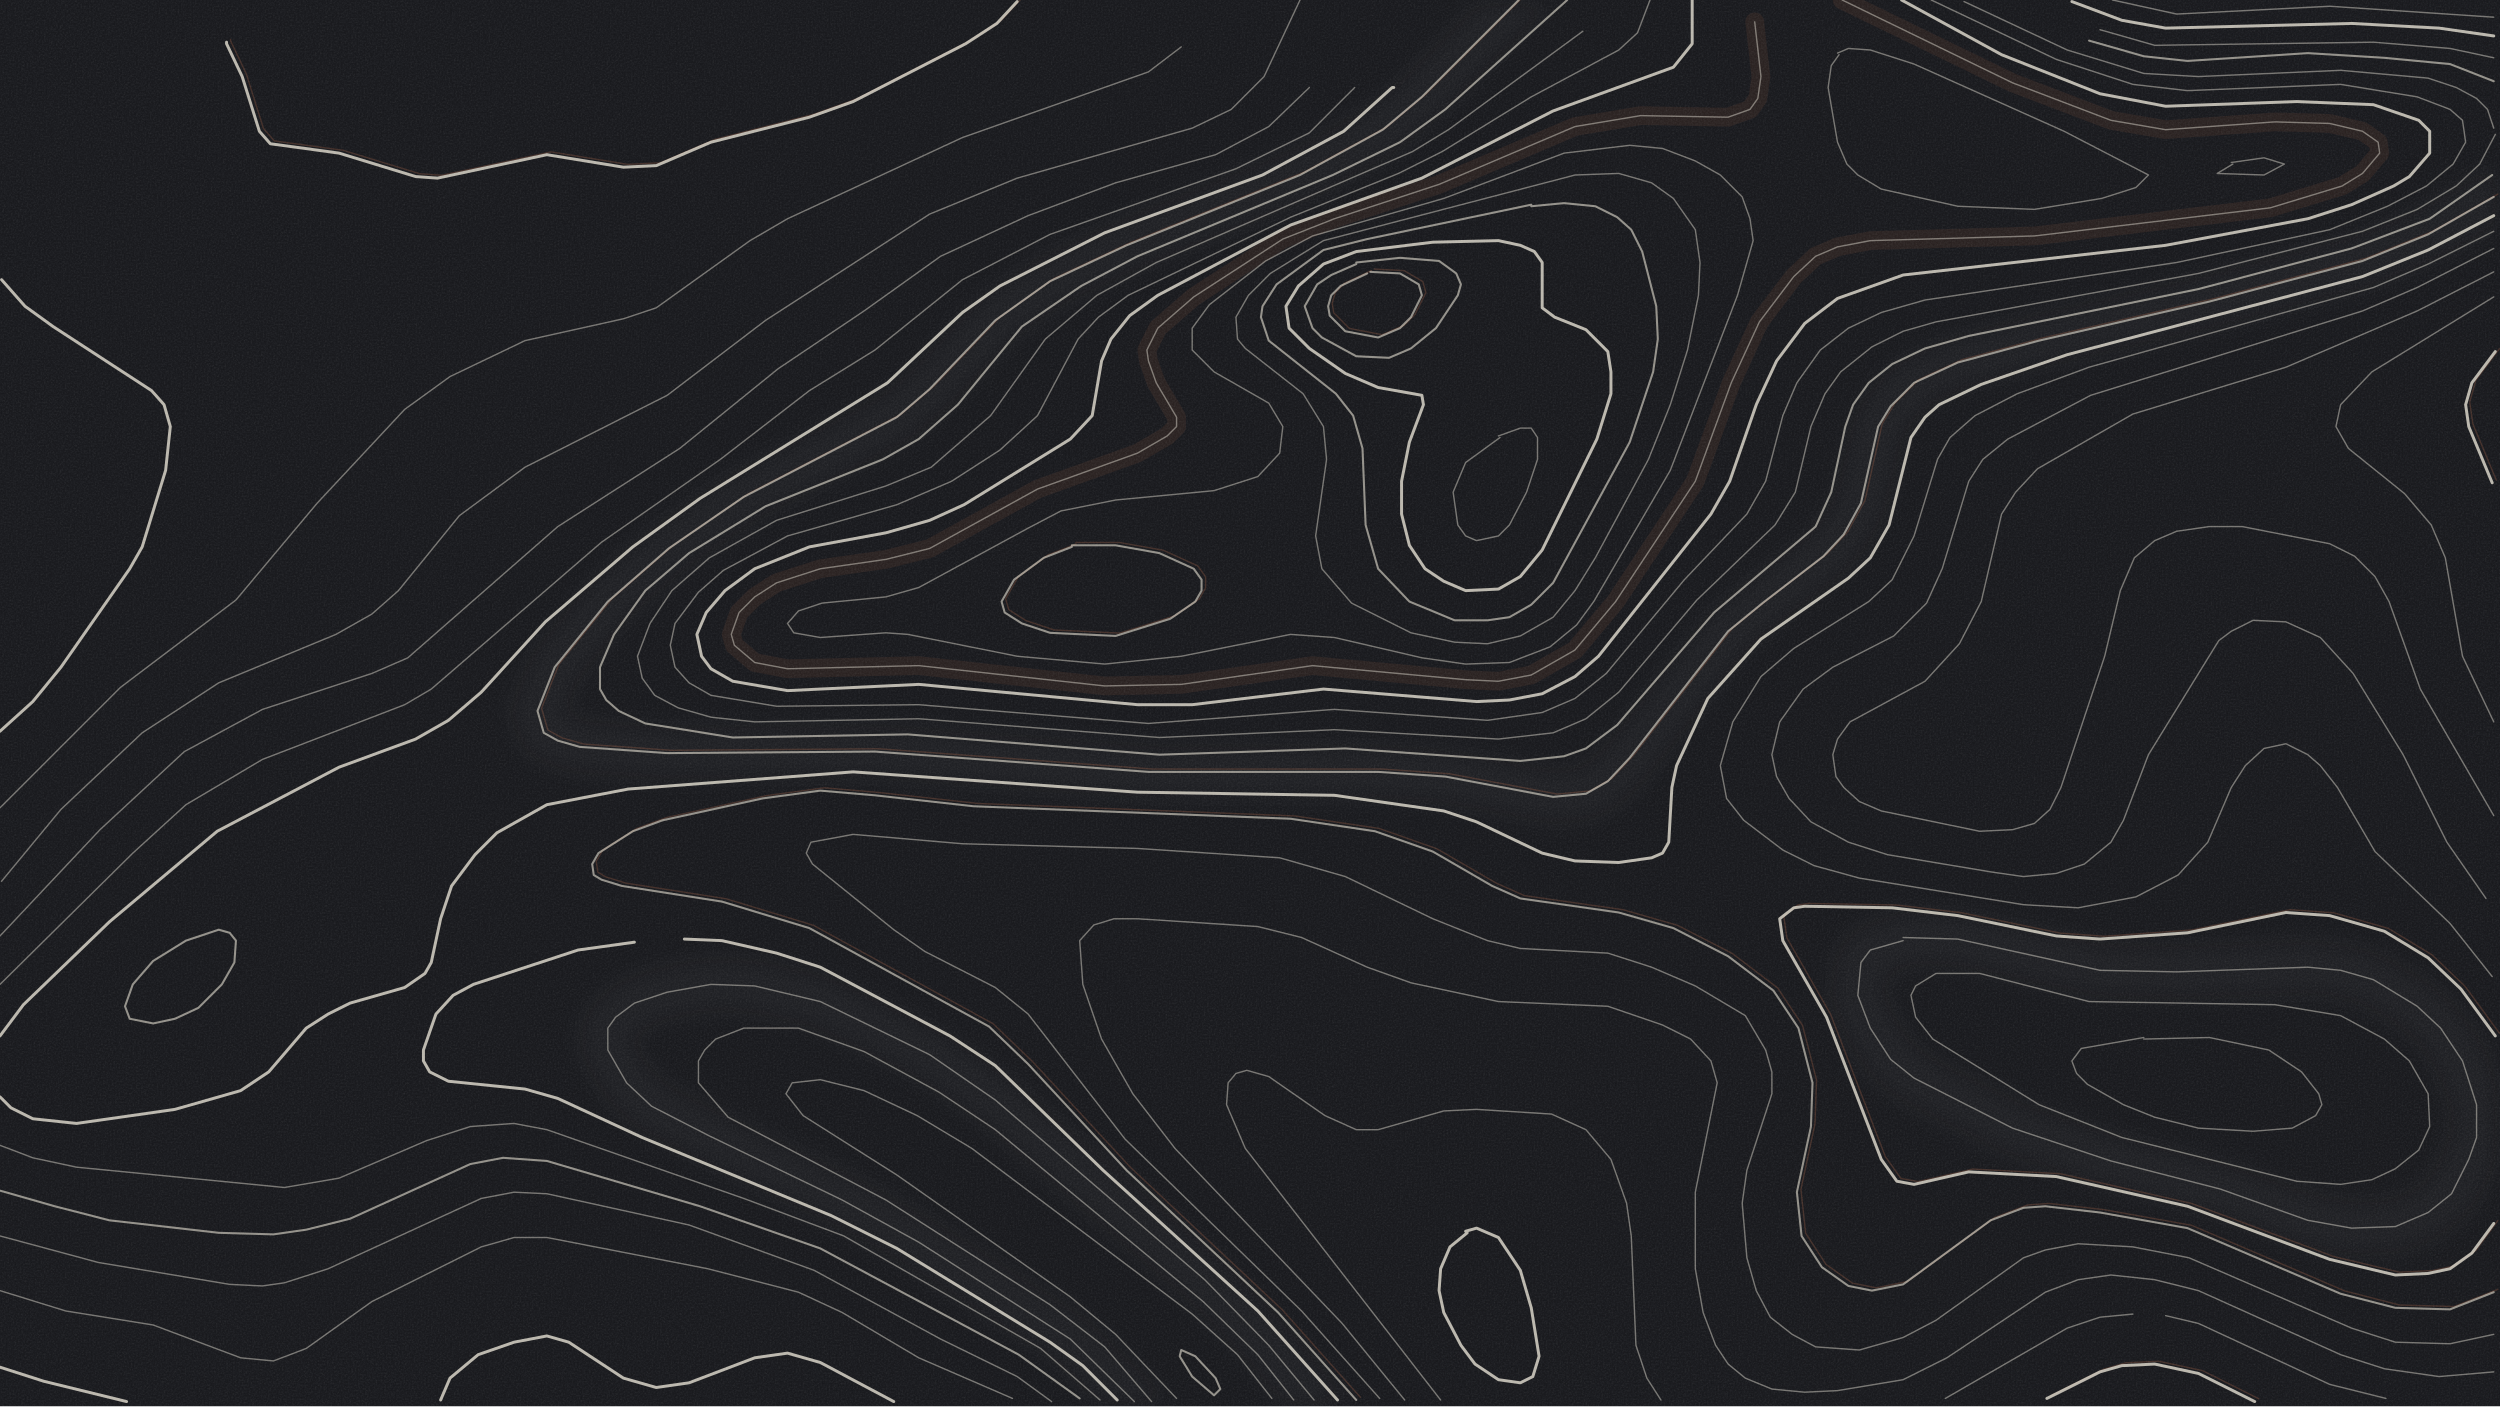
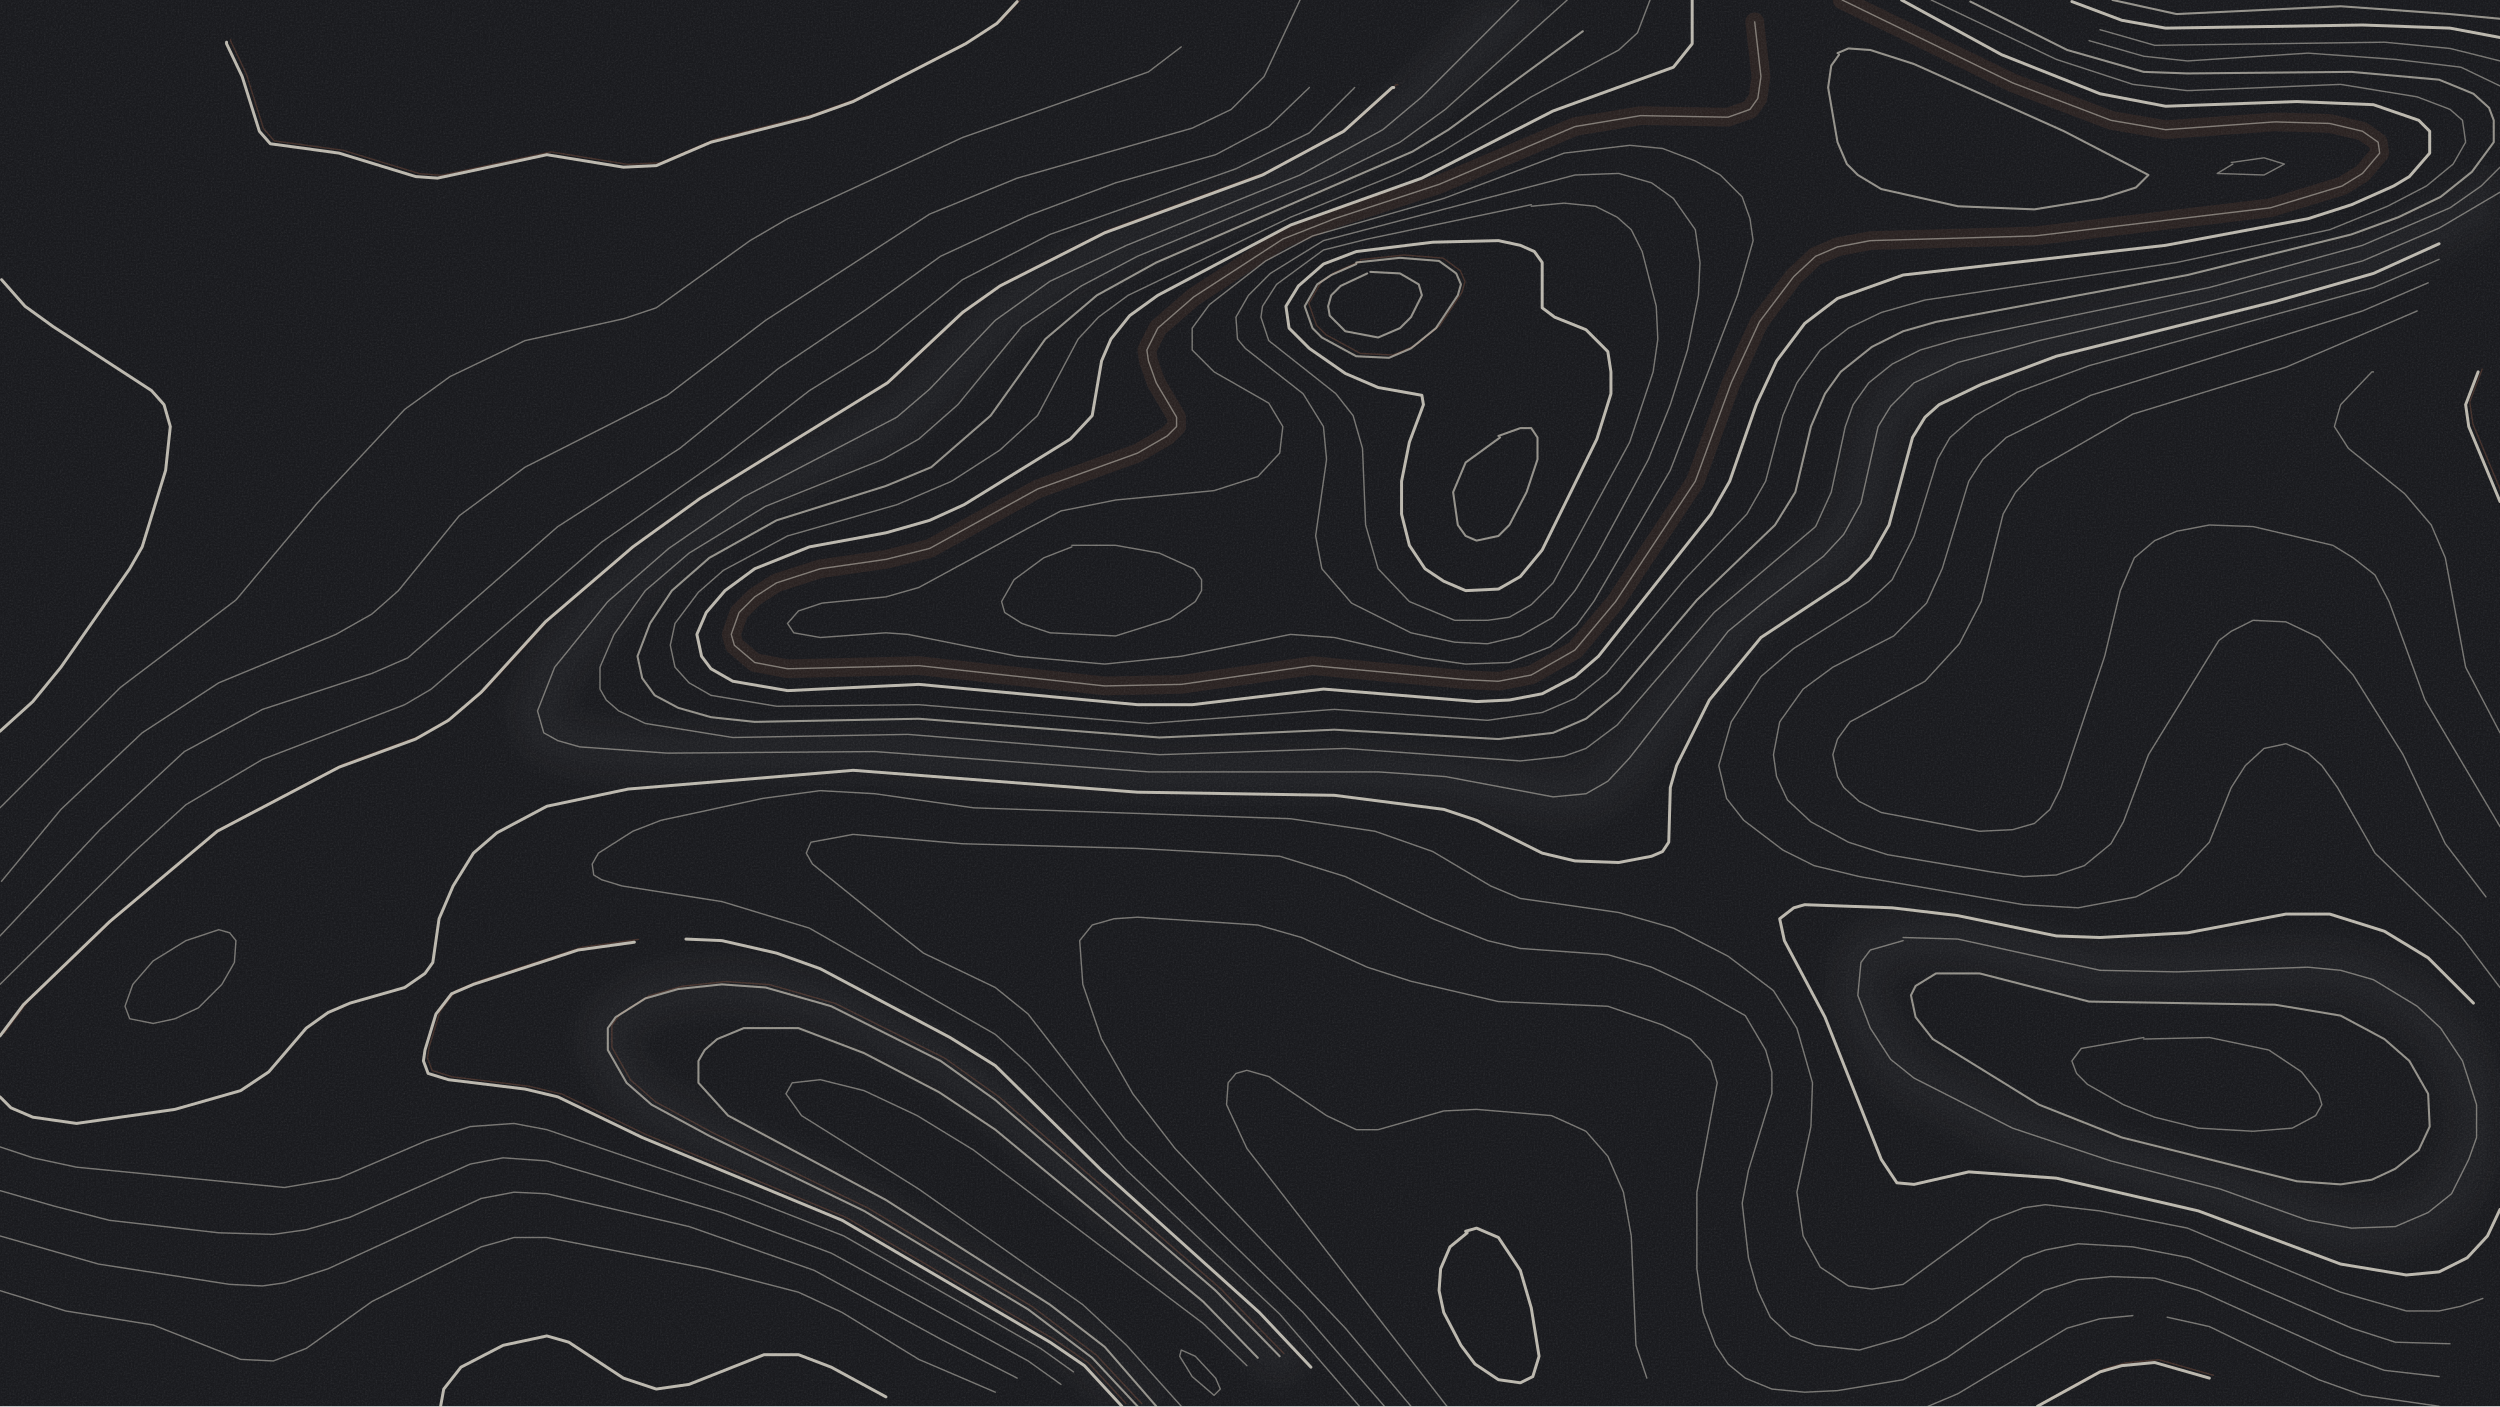
<svg xmlns="http://www.w3.org/2000/svg" width="1600" height="900" viewBox="0 0 1600 900" role="img" aria-labelledby="title describe">
  <defs>
    <filter id="grain" x="0" y="0" width="100%" height="100%" color-interpolation-filters="sRGB">
      <feTurbulence type="fractalNoise" baseFrequency="0.9" numOctaves="3" seed="3" stitchTiles="stitch" />
      <feColorMatrix type="saturate" values="0" />
    </filter>
    <filter id="wash" x="-10%" y="-10%" width="120%" height="120%">
      <feGaussianBlur stdDeviation="7" />
    </filter>
  </defs>
  <rect width="1600" height="900" fill="#15161a" />
  <g fill="none" stroke-linecap="round" stroke-linejoin="round">
    <path data-band="11" stroke="#c9714b" stroke-width="12" stroke-opacity="0.1" d="M1123 14L1123 14 1127 49 1125 63 1120 70 1106 75 1050 74 1008 81 921 118 854 140 821 153 764 190 741 210 734 224 735 231 740 245 753 267 753 273 747 279 728 290 664 313 595 351 567 358 525 364 497 373 483 382 473 392 468 406 470 413 483 424 504 428 588 426 707 439 756 438 840 426 938 435 959 436 980 432 1008 416 1034 385 1085 308 1108 245 1126 206 1148 177 1162 164 1176 158 1197 154 1302 151 1453 133 1499 119 1512 111 1523 98 1522 91 1512 84 1491 79 1456 78 1386 83 1351 77 1288 53 1179 0" />
-     <path data-band="6" filter="url(#wash)" stroke="#ded9cc" stroke-width="34" stroke-opacity="0.04" d="M972 0L910 62 885 83 832 112 721 157 672 180 637 205 595 249 574 267 476 318 428 351 389 385 355 427 344 455 348 469 357 474 371 478 427 482 560 481 735 494 882 494 925 497 994 510 1015 508 1029 500 1043 485 1106 404 1128 386 1167 356 1180 342 1191 322 1202 273 1210 260 1225 245 1253 232 1305 218 1414 193 1512 167 1554 150 1596 126M1218 602L1197 608 1191 616 1189 637 1197 658 1210 678 1225 690 1288 722 1351 743 1421 761 1477 781 1505 786 1533 785 1554 776 1569 764 1580 742 1585 728 1585 707 1576 679 1562 658 1547 644 1519 627 1498 621 1477 619 1393 622 1344 621 1253 601 1218 600M841 896L812 861 771 819 637 704 595 675 525 641 483 631 455 630 427 635 406 642 394 651 389 658 389 672 401 693 417 708 454 727 539 768 588 795 685 857 726 897" />
+     <path data-band="6" filter="url(#wash)" stroke="#ded9cc" stroke-width="34" stroke-opacity="0.04" d="M972 0L910 62 885 83 832 112 721 157 672 180 637 205 595 249 574 267 476 318 428 351 389 385 355 427 344 455 348 469 357 474 371 478 427 482 560 481 735 494 882 494 925 497 994 510 1015 508 1029 500 1043 485 1106 404 1128 386 1167 356 1180 342 1191 322 1202 273 1210 260 1225 245 1253 232 1305 218 1414 193 1512 167 1561 146 1600 123M1218 602L1197 608 1191 616 1189 637 1197 658 1210 678 1225 690 1288 722 1351 743 1421 761 1477 781 1505 786 1533 785 1554 776 1569 764 1580 742 1585 728 1585 707 1576 679 1562 658 1547 644 1519 627 1498 621 1477 619 1393 622 1344 621 1253 601 1218 600M819 868L819 868 778 826 637 704 602 679 532 644 490 632 462 630 434 633 413 639 394 651 389 658 389 672 401 693 417 707 454 727 553 775 658 838 699 869 728 900" />
    <g transform="translate(2.6 -1.8)" stroke="#c9714b" stroke-opacity="0.24" stroke-width="0.9">
      <path d="M145 27L145 28 155 49 166 84 173 92 217 98 266 113 280 114 350 99 399 107 420 106 455 91 518 75 546 65 618 28 638 15 651 1" />
-       <path d="M1597 225L1582 245 1578 259 1580 273 1595 309" />
-       <path d="M1443 897L1407 879 1379 873 1358 874 1344 878 1310 895" />
-       <path d="M1596 827L1568 838 1533 837 1498 828 1400 786 1344 776 1309 772 1295 773 1274 781 1218 822 1198 826 1183 823 1166 811 1153 791 1150 763 1159 721 1160 693 1151 658 1135 634 1106 612 1071 594 1036 584 973 575 955 567 917 545 880 532 826 524 623 516 560 509 525 506 488 511 424 525 405 532 383 546 379 553 380 560 385 563 398 567 462 577 518 594 633 657 658 681 721 749 818 840 868 896" />
-       <path d="M1597 663L1575 633 1554 613 1526 596 1491 586 1463 584 1400 597 1344 601 1316 599 1253 586 1211 581 1155 580 1148 581 1139 588 1141 602 1169 651 1204 742 1214 756 1225 758 1260 750 1316 753 1400 772 1491 806 1533 816 1554 815 1568 812 1582 802 1596 783" />
-       <path d="M972 0L910 62 885 83 832 112 721 157 672 180 637 205 595 249 574 267 476 318 428 351 389 385 355 427 344 455 348 469 357 474 371 478 427 482 560 481 735 494 882 494 925 497 994 510 1015 508 1029 500 1043 485 1106 404 1128 386 1167 356 1180 342 1191 322 1202 273 1210 260 1225 245 1253 232 1305 218 1414 193 1512 167 1554 150 1596 126" />
-       <path d="M686 350L668 357 649 371 641 385 643 392 654 399 672 405 714 407 749 396 765 385 769 378 769 371 764 364 742 354 714 349 686 349" />
-       <path d="M875 175L858 183 852 189 850 196 851 202 861 212 882 216 896 210 903 203 910 189 908 182 896 175 877 174" />
+       <path d="M1586 238L1586 238 1578 259 1580 273 1600 321" />
+       <path d="M1414 882L1414 882 1379 872 1358 874 1344 878 1304 900" />
+       <path d="M892 56L891 56 860 84 808 112 707 149 640 183 616 200 568 245 448 319 405 350 349 398 308 443 287 461 266 473 217 491 139 532 70 590 15 643 0 663" />
+       <path d="M406 603L406 603 370 608 303 630 289 636 279 649 272 672 271 679 274 687 287 691 336 697 357 702 411 728 539 781 672 859 694 874 718 900" />
+       <path d="M819 868L819 868 778 826 637 704 602 679 532 644 490 632 462 630 434 633 413 639 394 651 389 658 389 672 401 693 417 707 454 727 553 775 658 838 699 869 728 900" />
+       <path d="M868 169L852 176 843 182 835 196 840 210 846 216 868 228 889 229 903 223 919 210 933 189 935 182 932 175 921 167 896 165 868 168" />
    </g>
    <g stroke="#ded9cc" stroke-opacity="0.48" stroke-width="0.9">
      <path d="M756 30L756 30 735 46 616 88 504 140 480 154 420 197 399 204 336 218 288 241 259 262 203 322 151 384 77 440 0 517" />
-       <path d="M1596 190L1518 238 1498 259 1495 273 1503 287 1539 316 1556 336 1565 357 1576 420 1596 462" />
-       <path d="M1063 896L1054 882 1047 861 1044 791 1041 770 1031 742 1015 723 993 713 945 710 924 711 882 723 868 723 848 714 812 689 798 685 791 687 786 693 785 707 797 735 922 896" />
-       <path d="M648 895L588 869 539 840 511 827 453 812 350 792 329 792 308 798 238 833 196 863 175 871 154 869 98 848 42 839 0 826" />
-       <path d="M1527 895L1491 886 1407 847 1386 842" />
-       <path d="M1365 841L1365 841 1344 843 1323 850 1245 895" />
+       <path d="M1519 238L1518 238 1498 259 1494 273 1503 287 1539 316 1556 336 1565 357 1578 427 1600 469" />
+       <path d="M1054 882L1054 882 1047 861 1044 791 1039 763 1029 740 1015 724 993 714 945 710 924 711 882 723 868 723 849 714 812 689 798 685 791 687 786 693 785 707 798 735 926 900" />
+       <path d="M637 891L637 891 588 870 539 840 511 827 453 812 350 792 329 792 308 798 238 833 196 863 175 871 154 870 98 848 42 839 0 826" />
+       <path d="M1561 900L1561 900 1512 893 1484 883 1414 849 1387 843" />
+       <path d="M1365 842L1365 842 1344 844 1323 850 1253 892 1234 900" />
      <path d="M832 0L809 49 788 70 763 82 651 114 595 137 490 205 427 253 336 299 294 330 255 378 238 393 215 406 140 437 91 469 39 518 1 564" />
-       <path d="M1596 174L1547 199 1463 235 1365 265 1304 300 1290 315 1281 329 1268 385 1254 412 1232 436 1184 462 1176 473 1173 483 1175 497 1180 504 1190 513 1204 519 1267 532 1288 531 1302 527 1312 518 1319 504 1347 420 1357 378 1366 357 1379 346 1393 340 1414 337 1435 337 1491 348 1507 356 1520 369 1529 385 1549 441 1596 522" />
-       <path d="M1596 878L1561 881 1526 876 1498 867 1407 826 1379 819 1351 816 1330 819 1309 827 1246 869 1218 883 1176 890 1155 891 1134 889 1117 882 1106 873 1098 861 1090 840 1085 812 1085 763 1099 693 1095 679 1082 665 1064 656 1029 644 959 641 903 629 875 619 833 600 805 593 728 588 713 588 700 592 691 602 693 630 705 665 725 700 752 735 859 847 899 896" />
-       <path d="M673 897L651 881 602 857 521 813 441 784 350 764 329 763 308 767 210 812 182 821 168 823 147 822 63 808 0 791" />
+       <path d="M1547 199L1547 199 1463 235 1365 265 1304 300 1290 315 1282 329 1268 385 1254 412 1232 436 1184 462 1176 473 1173 483 1176 497 1180 504 1190 513 1204 520 1267 532 1288 531 1302 527 1312 518 1319 504 1347 420 1357 378 1366 357 1379 346 1393 340 1414 336 1442 337 1493 349 1506 357 1520 368 1529 385 1552 448 1600 529" />
+       <path d="M1561 881L1561 881 1526 877 1498 867 1407 826 1379 818 1351 817 1330 819 1308 826 1246 869 1218 883 1176 890 1155 891 1134 889 1117 882 1106 873 1098 861 1090 840 1086 812 1086 763 1099 693 1095 679 1082 665 1064 656 1029 644 959 641 903 628 875 619 833 600 805 592 728 587 713 588 699 592 691 602 693 630 705 665 725 700 752 735 861 850 903 900" />
+       <path d="M651 882L651 882 602 857 521 813 441 785 350 764 329 763 308 767 210 812 182 821 168 823 147 822 63 809 0 791" />
      <path d="M838 56L838 56 812 81 778 99 714 117 658 138 602 164 553 199 498 236 435 287 357 337 261 421 238 431 168 454 118 481 64 531 0 599" />
-       <path d="M1596 159L1547 184 1512 199 1338 253 1285 281 1269 294 1260 308 1243 364 1233 386 1212 407 1173 427 1154 441 1139 462 1134 483 1137 497 1145 511 1159 526 1183 539 1208 547 1274 558 1295 561 1316 559 1334 553 1351 539 1359 525 1375 483 1420 410 1428 404 1442 397 1463 398 1485 408 1506 431 1538 483 1566 539 1591 575" />
-       <path d="M1596 854L1568 860 1533 859 1505 850 1401 805 1365 798 1330 796 1309 800 1295 805 1239 845 1218 856 1190 864 1162 862 1147 854 1133 843 1124 826 1118 805 1115 770 1118 749 1134 700 1134 686 1130 672 1117 650 1085 631 1057 619 1029 610 973 607 952 602 917 588 861 561 819 549 728 543 616 540 546 534 519 539 516 546 520 553 572 595 592 609 637 632 658 649 720 729 833 839 883 895" />
+       <path d="M1554 181L1554 181 1512 199 1338 253 1284 280 1269 294 1260 308 1243 364 1233 386 1212 407 1173 427 1154 441 1139 462 1135 483 1137 497 1144 512 1159 526 1183 539 1208 547 1274 558 1295 561 1316 560 1334 554 1351 540 1359 526 1375 483 1420 410 1428 404 1442 397 1463 398 1484 408 1506 432 1538 483 1565 540 1591 574" />
+       <path d="M1568 860L1568 860 1533 859 1505 850 1401 805 1365 798 1330 796 1309 800 1295 805 1239 845 1218 856 1190 864 1162 861 1146 855 1133 843 1125 826 1119 805 1115 770 1119 749 1134 700 1134 686 1130 672 1117 650 1085 632 1057 619 1029 611 973 607 952 602 917 588 861 561 819 548 728 543 616 540 546 534 519 539 516 546 520 553 572 595 591 610 637 632 658 649 720 729 834 840 886 900" />
+       <path d="M679 886L679 886 658 871 532 802 462 776 350 743 322 741 301 745 224 779 196 787 175 790 140 789 70 781 35 772 0 762" />
      <path d="M867 56L867 56 838 85 791 108 672 150 616 179 560 224 518 250 461 294 385 347 276 441 259 451 168 486 119 515 85 546 0 630" />
-       <path d="M1352 0L1393 9 1491 4 1596 11" />
-       <path d="M1596 148L1554 169 1519 184 1337 235 1291 252 1264 266 1248 280 1240 294 1225 343 1211 371 1196 385 1148 415 1127 433 1109 462 1101 490 1105 511 1116 525 1141 544 1161 554 1190 562 1295 579 1330 581 1367 574 1394 560 1413 539 1428 504 1437 490 1449 479 1463 476 1477 483 1485 490 1496 504 1520 545 1568 591 1595 625" />
-       <path d="M704 896L666 863 540 791 476 767 350 723 329 719 301 721 273 730 217 754 182 760 49 747 21 741 0 733" />
-       <path d="M1344 19L1344 19 1379 29 1519 27 1568 31 1596 37" />
+       <path d="M1561 166L1561 166 1519 184 1337 234 1291 251 1264 266 1248 280 1240 294 1225 343 1211 371 1196 385 1148 415 1127 433 1108 462 1100 490 1105 511 1116 525 1141 544 1161 554 1190 561 1295 579 1330 581 1367 574 1394 560 1414 539 1428 504 1437 490 1449 479 1463 476 1477 482 1486 490 1496 504 1520 546 1575 599 1600 632" />
+       <path d="M1589 831L1589 831 1575 836 1561 839 1540 839 1498 827 1400 786 1344 775 1309 771 1295 773 1274 781 1218 822 1198 825 1183 823 1165 811 1154 791 1150 763 1159 721 1160 693 1150 658 1135 634 1106 612 1071 594 1036 584 973 575 954 567 917 545 880 532 826 524 623 517 560 508 525 506 488 511 423 525 405 532 383 546 379 553 380 560 385 563 398 567 462 577 518 594 637 662 658 681 721 749 819 841 870 900" />
+       <path d="M687 878L687 878 666 863 540 791 476 766 350 723 329 719 301 721 273 730 217 754 182 760 49 747 21 741 0 734" />
+       <path d="M972 0L910 62 885 83 832 112 721 157 672 180 637 205 595 249 574 267 476 318 428 351 389 385 355 427 344 455 348 469 357 474 371 478 427 482 560 481 735 494 882 494 925 497 994 510 1015 508 1029 500 1043 485 1106 404 1128 386 1167 356 1180 342 1191 322 1202 273 1210 260 1225 245 1253 232 1305 218 1414 193 1512 167 1561 146 1600 123" />
+       <path d="M1344 19L1344 19 1379 29 1526 27 1568 31 1600 39" />
      <path d="M1218 602L1197 608 1191 616 1189 637 1197 658 1210 678 1225 690 1288 722 1351 743 1421 761 1477 781 1505 786 1533 785 1554 776 1569 764 1580 742 1585 728 1585 707 1576 679 1562 658 1547 644 1519 627 1498 621 1477 619 1393 622 1344 621 1253 601 1218 600" />
-       <path d="M841 896L812 861 771 819 637 704 595 675 525 641 483 631 455 630 427 635 406 642 394 651 389 658 389 672 401 693 417 708 454 727 539 768 588 795 685 857 726 897" />
-       <path d="M828 896L805 867 770 833 637 723 601 699 553 673 511 658 476 658 458 665 451 672 447 679 447 693 466 715 567 768 672 835 707 862 737 897" />
-       <path d="M1239 623L1226 631 1223 637 1226 651 1237 665 1305 707 1358 728 1470 756 1498 758 1518 755 1533 748 1548 736 1555 721 1554 700 1542 679 1526 665 1498 650 1456 643 1337 641 1267 623 1239 623" />
-       <path d="M1013 20L1013 20 927 83 904 97 740 168 702 189 669 217 634 266 596 299 567 311 497 333 454 357 430 378 416 399 408 420 411 434 419 445 434 453 455 459 483 462 588 460 742 472 854 467 959 473 994 469 1015 460 1036 443 1086 384 1136 336 1149 315 1159 273 1168 252 1178 238 1198 222 1218 212 1239 206 1407 175 1512 148 1547 134 1572 119 1587 105 1597 86" />
-       <path d="M1257 1L1323 32 1372 47 1407 49 1498 45 1554 50 1572 56 1585 63 1592 70 1596 82" />
+       <path d="M119 602L98 615 85 630 80 644 83 652 98 655 112 652 127 645 142 630 150 616 151 602 147 597 140 595 119 602" />
+       <path d="M1003 0L925 70 896 91 853 112 728 164 692 183 654 209 613 259 588 281 565 294 490 324 441 354 413 378 393 406 384 427 384 441 388 448 396 455 413 463 469 472 581 470 742 483 861 479 973 487 1001 484 1015 479 1035 464 1097 392 1162 337 1172 315 1181 273 1186 259 1196 245 1211 233 1229 224 1253 217 1414 184 1512 157 1568 133 1588 119 1600 107" />
+       <path d="M1337 26L1337 26 1372 36 1400 39 1477 34 1533 38 1575 43 1600 55" />
      <path d="M1372 664L1332 671 1326 679 1329 687 1336 694 1359 707 1379 715 1407 722 1442 724 1467 722 1482 714 1486 707 1484 700 1473 686 1452 672 1414 664 1372 665" />
-       <path d="M814 895L792 867 763 841 622 735 587 714 553 698 525 691 507 693 503 700 514 714 574 752 685 830 714 854 753 895" />
+       <path d="M798 874L798 874 770 847 623 736 587 714 553 698 525 691 507 693 503 700 513 714 588 761 693 835 721 861 756 900" />
      <path d="M1056 0L1048 21 1036 32 980 62 923 97 895 111 826 139 722 189 703 203 690 217 664 266 640 288 609 308 574 323 504 343 463 365 447 379 432 399 429 413 432 427 441 437 455 445 497 452 588 451 735 463 854 454 952 461 987 456 1008 447 1028 431 1078 371 1118 329 1130 308 1141 266 1150 245 1165 224 1183 210 1204 200 1232 192 1393 168 1491 147 1528 132 1553 119 1570 105 1578 91 1576 77 1568 70 1547 62 1498 54 1400 58 1365 54 1316 38 1236 0" />
+       <path d="M756 864L755 868 763 881 777 893 781 889 778 882 765 868 756 864" />
      <path d="M1123 14L1123 14 1127 49 1125 63 1120 70 1106 75 1050 74 1008 81 921 118 854 140 821 153 764 190 741 210 734 224 735 231 740 245 753 267 753 273 747 279 728 290 664 313 595 351 567 358 525 364 497 373 483 382 473 392 468 406 470 413 483 424 504 428 588 426 707 439 756 438 840 426 938 435 959 436 980 432 1008 416 1034 385 1085 308 1108 245 1126 206 1148 177 1162 164 1176 158 1197 154 1302 151 1453 133 1499 119 1512 111 1523 98 1522 91 1512 84 1491 79 1456 78 1386 83 1351 77 1288 53 1179 0" />
-       <path d="M1177 35L1172 42 1170 56 1176 91 1182 105 1189 112 1204 121 1253 132 1302 134 1345 127 1367 120 1375 112 1321 84 1225 41 1197 32 1183 31 1176 34" />
      <path d="M1429 105L1419 111 1449 112 1462 105 1449 101 1428 104" />
      <path d="M1001 98L924 127 840 151 810 167 774 195 763 210 763 224 777 238 812 258 821 273 819 290 805 305 777 314 714 320 679 327 658 338 588 376 567 382 526 386 511 391 504 399 508 405 525 408 567 405 581 406 651 420 707 425 756 420 826 406 854 408 910 421 938 425 966 424 992 414 1009 400 1020 385 1069 301 1112 189 1122 154 1120 140 1115 126 1101 112 1085 103 1064 95 1043 93 1001 98" />
      <path d="M1008 112L847 154 813 175 799 189 791 203 792 217 797 223 834 252 847 273 849 294 842 343 846 364 865 386 903 405 931 411 952 412 973 407 994 395 1008 378 1021 357 1055 294 1069 259 1080 224 1087 189 1088 168 1085 147 1071 127 1057 117 1036 111 1008 112" />
-       <path d="M960 280L938 296 930 315 933 336 938 343 945 346 959 343 966 336 977 315 984 294 984 280 980 274 973 274 959 279" />
+       <path d="M686 350L668 357 649 371 641 385 643 392 654 399 672 405 714 407 749 396 765 385 769 378 769 371 764 364 742 354 714 349 686 349" />
+       <path d="M980 131L875 153 847 160 817 182 808 196 807 203 812 218 855 252 866 266 872 287 874 336 882 364 902 385 931 397 952 397 966 395 980 387 994 373 1043 283 1058 238 1061 217 1060 196 1051 161 1044 147 1035 139 1021 132 1001 130 980 132" />
    </g>
    <g stroke="#ded9cc" stroke-opacity="0.62" stroke-width="1.32">
-       <path d="M691 895L652 867 525 799 448 772 350 743 322 741 301 745 224 780 196 787 175 790 140 789 70 781 35 772 0 762" />
-       <path d="M1596 827L1568 838 1533 837 1498 828 1400 786 1344 776 1309 772 1295 773 1274 781 1218 822 1198 826 1183 823 1166 811 1153 791 1150 763 1159 721 1160 693 1151 658 1135 634 1106 612 1071 594 1036 584 973 575 955 567 917 545 880 532 826 524 623 516 560 509 525 506 488 511 424 525 405 532 383 546 379 553 380 560 385 563 398 567 462 577 518 594 633 657 658 681 721 749 818 840 868 896" />
-       <path d="M972 0L910 62 885 83 832 112 721 157 672 180 637 205 595 249 574 267 476 318 428 351 389 385 355 427 344 455 348 469 357 474 371 478 427 482 560 481 735 494 882 494 925 497 994 510 1015 508 1029 500 1043 485 1106 404 1128 386 1167 356 1180 342 1191 322 1202 273 1210 260 1225 245 1253 232 1305 218 1414 193 1512 167 1554 150 1596 126" />
-       <path d="M119 602L98 615 85 630 80 644 83 652 98 655 112 652 127 645 142 630 150 616 151 602 147 597 140 595 119 602" />
-       <path d="M1003 0L925 70 896 91 853 112 728 164 692 183 654 209 613 259 588 281 565 294 490 324 441 354 413 378 393 406 384 427 384 441 388 448 396 455 413 463 469 472 581 470 742 483 861 479 973 487 1001 484 1015 479 1035 464 1097 392 1162 337 1172 315 1181 273 1186 259 1196 245 1211 233 1232 223 1260 215 1407 185 1505 159 1555 140 1595 112" />
-       <path d="M1337 26L1337 26 1372 36 1400 39 1477 34 1526 37 1568 41 1596 52" />
-       <path d="M756 864L755 868 763 881 777 893 781 889 778 882 765 868 756 864" />
-       <path d="M686 350L668 357 649 371 641 385 643 392 654 399 672 405 714 407 749 396 765 385 769 378 769 371 764 364 742 354 714 349 686 349" />
-       <path d="M980 131L875 153 847 160 817 182 808 196 807 203 812 218 855 252 866 266 872 287 874 336 882 364 902 385 931 397 952 397 966 395 980 387 994 373 1043 283 1058 238 1061 217 1060 196 1051 161 1044 147 1035 139 1021 132 1001 130 980 132" />
+       <path d="M1352 0L1393 9 1498 4 1568 9 1600 12" />
+       <path d="M819 868L819 868 778 826 637 704 602 679 532 644 490 632 462 630 434 633 413 639 394 651 389 658 389 672 401 693 417 707 454 727 553 775 658 838 699 869 728 900" />
+       <path d="M805 869L805 869 770 833 637 723 601 699 553 674 511 658 476 658 459 665 451 672 447 679 447 693 466 714 567 768 672 835 707 862 740 900" />
+       <path d="M1239 623L1226 631 1223 637 1226 651 1237 665 1305 707 1358 728 1470 756 1498 758 1518 755 1533 748 1548 736 1555 721 1554 700 1542 679 1526 665 1498 650 1456 643 1337 641 1267 623 1239 623" />
+       <path d="M1013 20L1013 20 927 83 904 97 740 168 702 189 669 217 634 266 596 299 567 311 497 333 454 357 430 378 416 399 408 420 411 434 419 445 434 453 455 459 483 462 588 460 742 472 854 467 959 473 994 469 1015 460 1036 443 1086 384 1136 336 1149 315 1159 273 1168 252 1178 238 1198 222 1218 212 1239 206 1400 176 1505 150 1535 139 1562 126 1582 110 1596 91 1596 77 1593 69 1583 60 1561 51 1505 46 1400 47 1372 46 1323 32 1261 1" />
+       <path d="M1177 35L1172 42 1170 56 1176 91 1182 105 1189 112 1204 121 1253 132 1302 134 1345 127 1367 120 1375 112 1321 84 1225 41 1197 32 1183 31 1176 34" />
      <path d="M868 169L852 176 843 182 835 196 840 210 846 216 868 228 889 229 903 223 919 210 933 189 935 182 932 175 921 167 896 165 868 168" />
+       <path d="M960 280L938 296 930 315 933 336 938 343 945 346 959 343 966 336 977 315 984 294 984 280 980 274 973 274 959 279" />
      <path d="M875 175L858 183 852 189 850 196 851 202 861 212 882 216 896 210 903 203 910 189 908 182 896 175 877 174" />
    </g>
    <g stroke="#ded9cc" stroke-opacity="0.82" stroke-width="1.9">
      <path d="M145 27L145 28 155 49 166 84 173 92 217 98 266 113 280 114 350 99 399 107 420 106 455 91 518 75 546 65 618 28 638 15 651 1" />
      <path d="M1 179L16 196 34 209 97 250 105 259 109 273 106 301 91 350 83 364 39 427 21 449 0 468" />
-       <path d="M1597 225L1582 245 1578 259 1580 273 1595 309" />
+       <path d="M1586 238L1586 238 1578 259 1580 273 1600 321" />
      <path d="M939 789L928 798 922 812 921 826 924 840 935 861 944 873 959 883 973 885 981 881 985 868 980 837 973 813 959 792 945 786 938 788" />
-       <path d="M572 897L525 872 504 866 483 869 441 885 420 888 399 882 364 859 350 855 329 859 306 867 288 882 282 896" />
-       <path d="M1443 897L1407 879 1379 873 1358 874 1344 878 1310 895" />
-       <path d="M0 875L28 884 81 897" />
+       <path d="M567 894L567 894 532 875 511 867 489 867 441 886 420 889 399 882 364 859 350 855 322 861 295 875 284 889 282 900" />
+       <path d="M1414 882L1414 882 1379 872 1358 874 1344 878 1304 900" />
      <path d="M892 56L891 56 860 84 808 112 707 149 640 183 616 200 568 245 448 319 405 350 349 398 308 443 287 461 266 473 217 491 139 532 70 590 15 643 0 663" />
-       <path d="M1326 1L1358 13 1386 18 1505 15 1561 18 1596 23" />
-       <path d="M1596 138L1554 160 1512 177 1323 227 1268 246 1241 259 1232 267 1223 280 1209 336 1197 357 1183 370 1127 409 1093 447 1073 490 1070 504 1068 539 1064 546 1057 549 1036 552 1008 551 987 546 945 526 924 519 854 509 728 507 546 494 402 505 350 515 318 533 304 547 289 567 282 588 276 616 272 623 259 632 224 642 210 649 196 658 172 686 154 698 112 710 49 719 21 716 7 709 0 702" />
-       <path d="M1597 663L1575 633 1554 613 1526 596 1491 586 1463 584 1400 597 1344 601 1316 599 1253 586 1211 581 1155 580 1148 581 1139 588 1141 602 1169 651 1204 742 1214 756 1225 758 1260 750 1316 753 1400 772 1491 806 1533 816 1554 815 1568 812 1582 802 1596 783" />
-       <path d="M856 896L805 839 706 749 637 682 608 663 525 619 497 610 462 602 438 601" />
-       <path d="M406 603L406 603 370 608 303 630 290 637 279 649 271 672 271 679 275 686 287 692 336 697 357 703 411 728 532 778 574 799 672 859 693 874 715 896" />
+       <path d="M1326 1L1358 13 1386 18 1512 16 1568 18 1600 24" />
+       <path d="M1561 156L1561 156 1519 175 1456 193 1316 228 1268 246 1241 259 1232 267 1224 280 1209 336 1197 357 1183 371 1127 408 1094 448 1073 490 1069 504 1068 539 1064 545 1057 548 1036 552 1008 551 987 546 945 525 924 518 854 509 728 507 546 493 402 505 350 516 318 533 303 546 290 567 281 588 277 616 272 623 259 632 224 642 210 648 196 658 172 686 154 698 112 710 49 719 21 715 7 709 0 702" />
+       <path d="M1583 642L1583 642 1554 613 1526 596 1491 585 1463 585 1400 597 1344 600 1316 599 1253 586 1211 581 1155 579 1148 581 1139 588 1142 602 1168 651 1204 742 1214 757 1225 758 1260 750 1316 754 1407 775 1498 809 1540 816 1561 814 1579 805 1592 791 1600 774" />
+       <path d="M839 875L839 875 806 840 705 749 637 682 608 664 525 620 497 610 462 602 439 601" />
+       <path d="M406 603L406 603 370 608 303 630 289 636 279 649 272 672 271 679 274 687 287 691 336 697 357 702 411 728 539 781 672 859 694 874 718 900" />
      <path d="M1083 0L1083 28 1071 43 994 71 910 114 826 144 741 189 723 202 711 217 705 231 699 266 685 281 617 323 595 333 567 341 518 350 483 364 464 378 452 392 446 406 449 420 455 428 469 436 504 442 588 438 728 451 763 451 847 441 945 449 966 448 987 444 1008 433 1023 420 1095 329 1107 308 1124 259 1137 231 1155 207 1176 191 1218 176 1386 157 1477 140 1505 131 1532 119 1542 113 1555 98 1555 84 1548 77 1519 67 1470 65 1386 68 1344 60 1281 35 1217 0" />
      <path d="M868 161L847 169 831 183 823 196 825 210 838 223 861 239 882 248 910 253 911 259 902 283 897 308 897 329 902 349 912 364 924 372 938 378 959 377 973 369 987 352 1022 281 1031 252 1031 238 1029 225 1015 211 995 203 987 197 987 168 982 161 973 157 959 154 917 155 868 161" />
    </g>
  </g>
  <rect width="1600" height="900" filter="url(#grain)" style="mix-blend-mode:screen" opacity="0.14" />
</svg>
